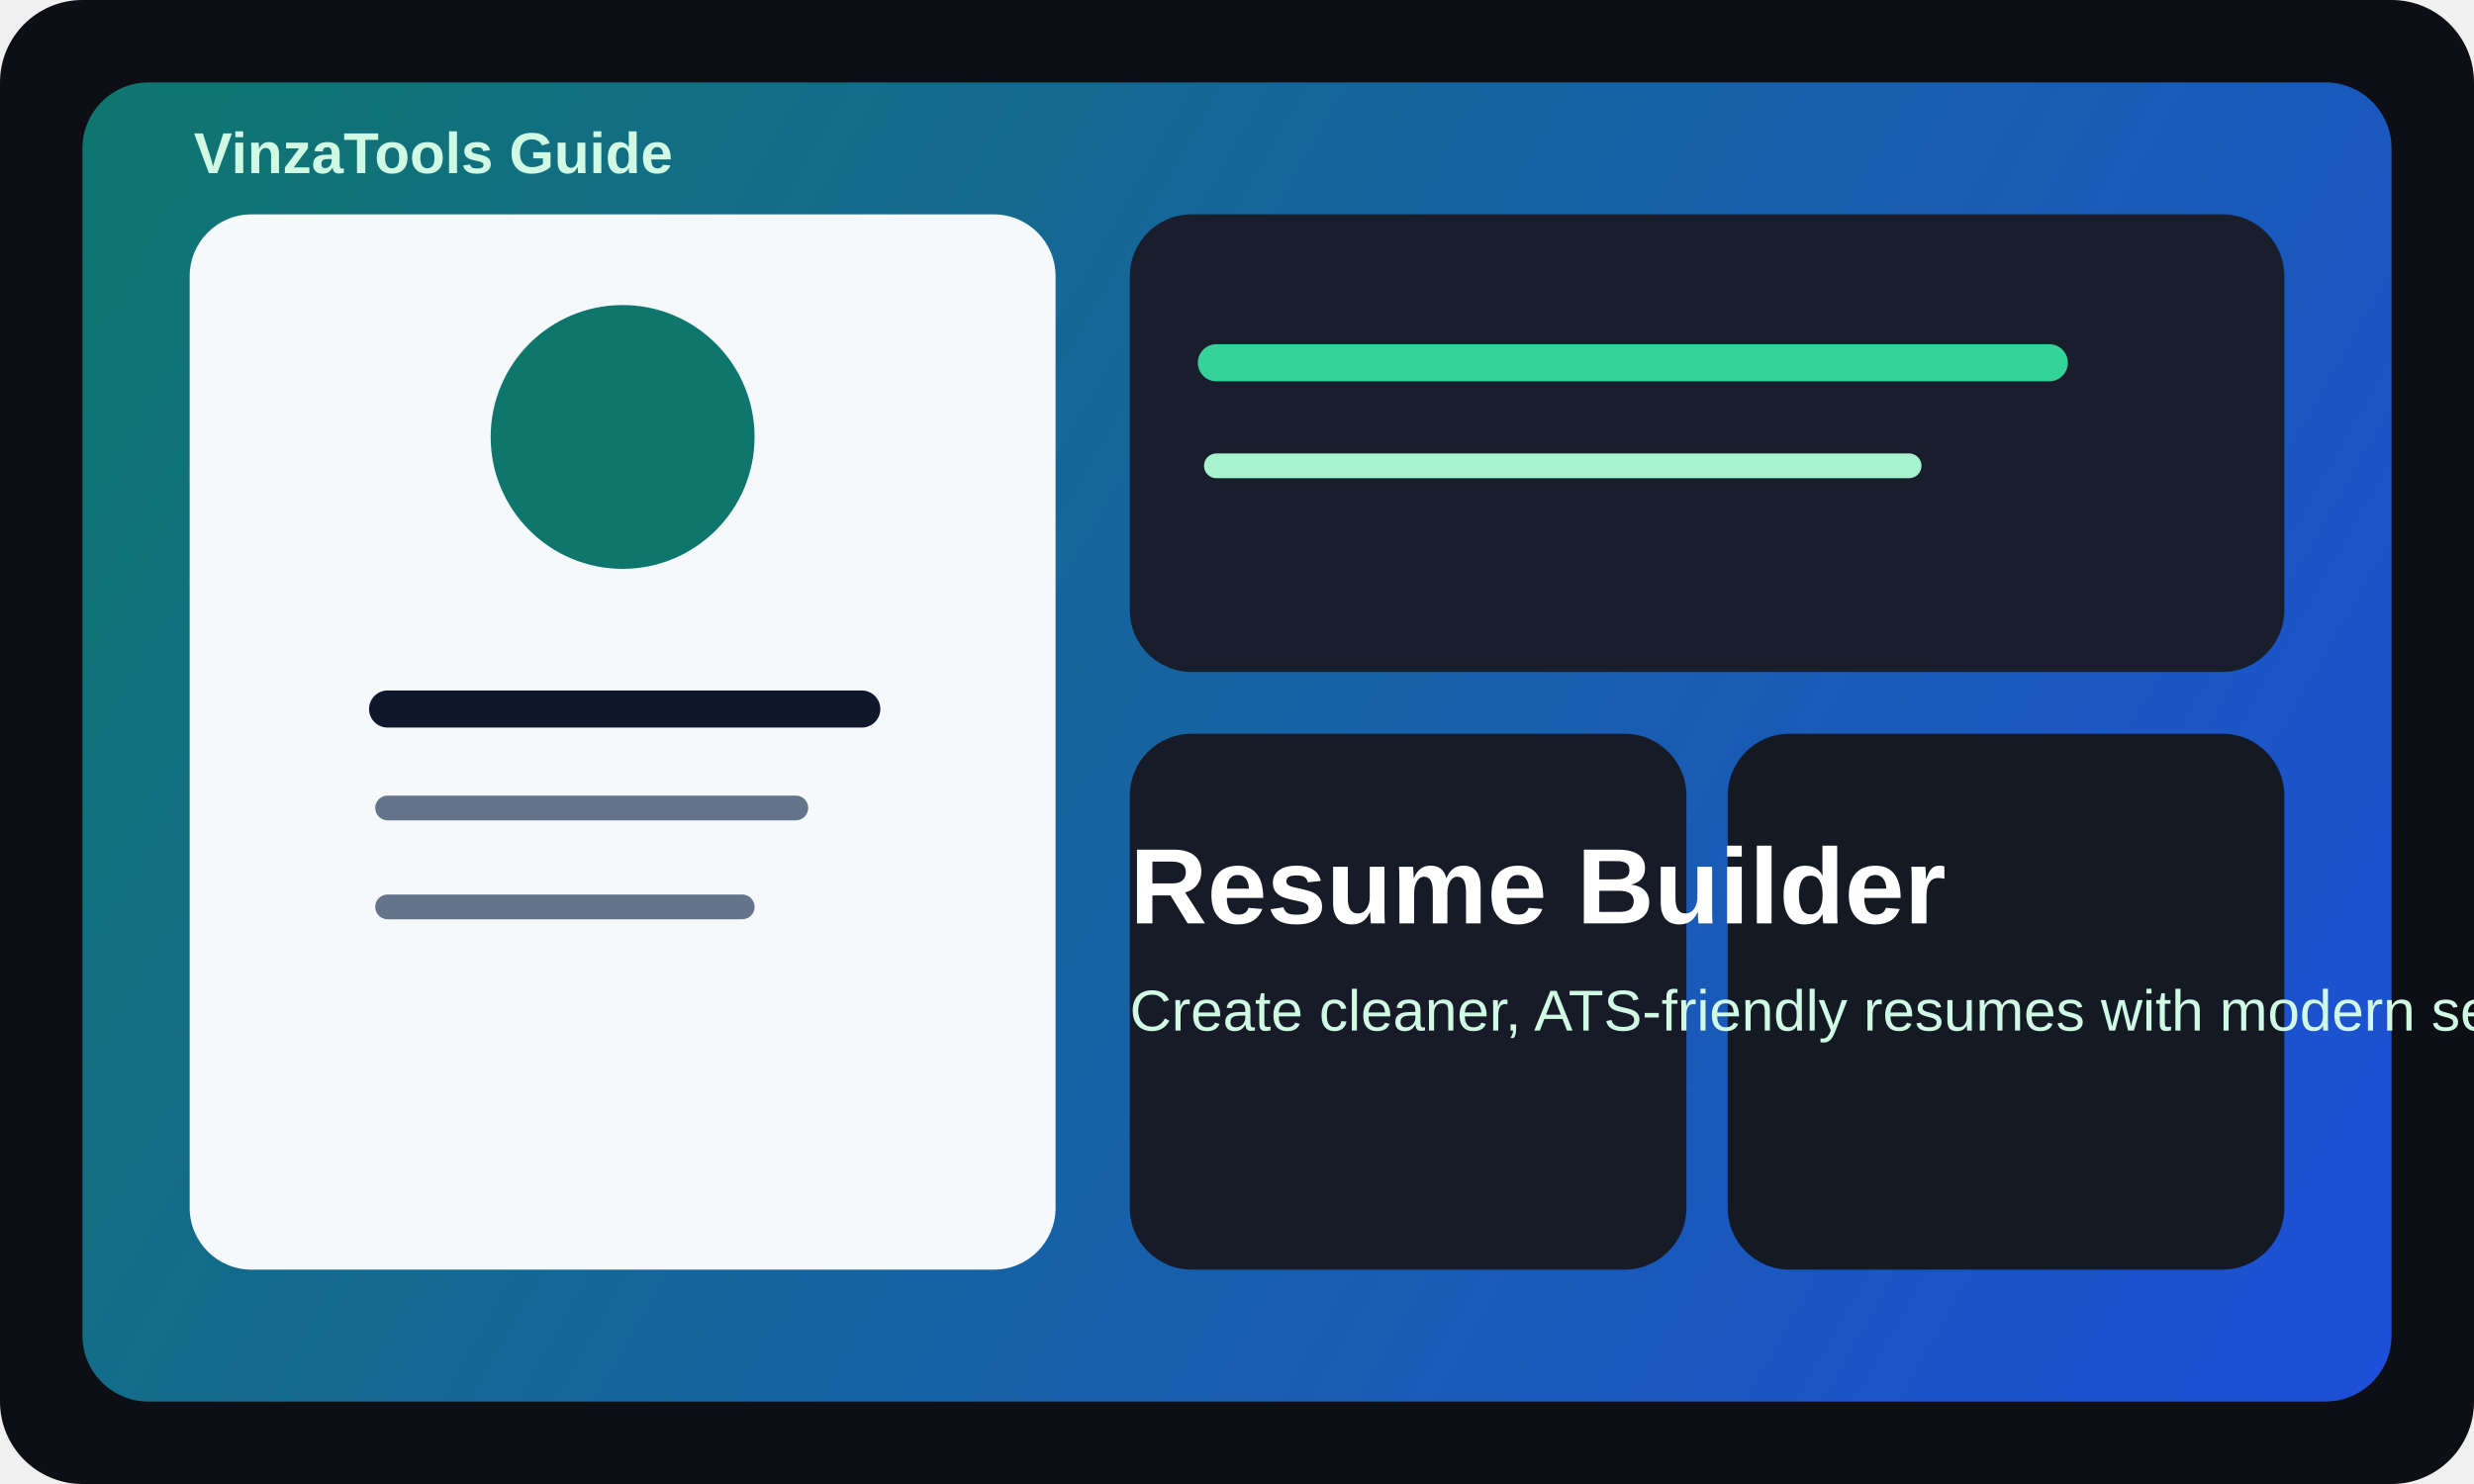
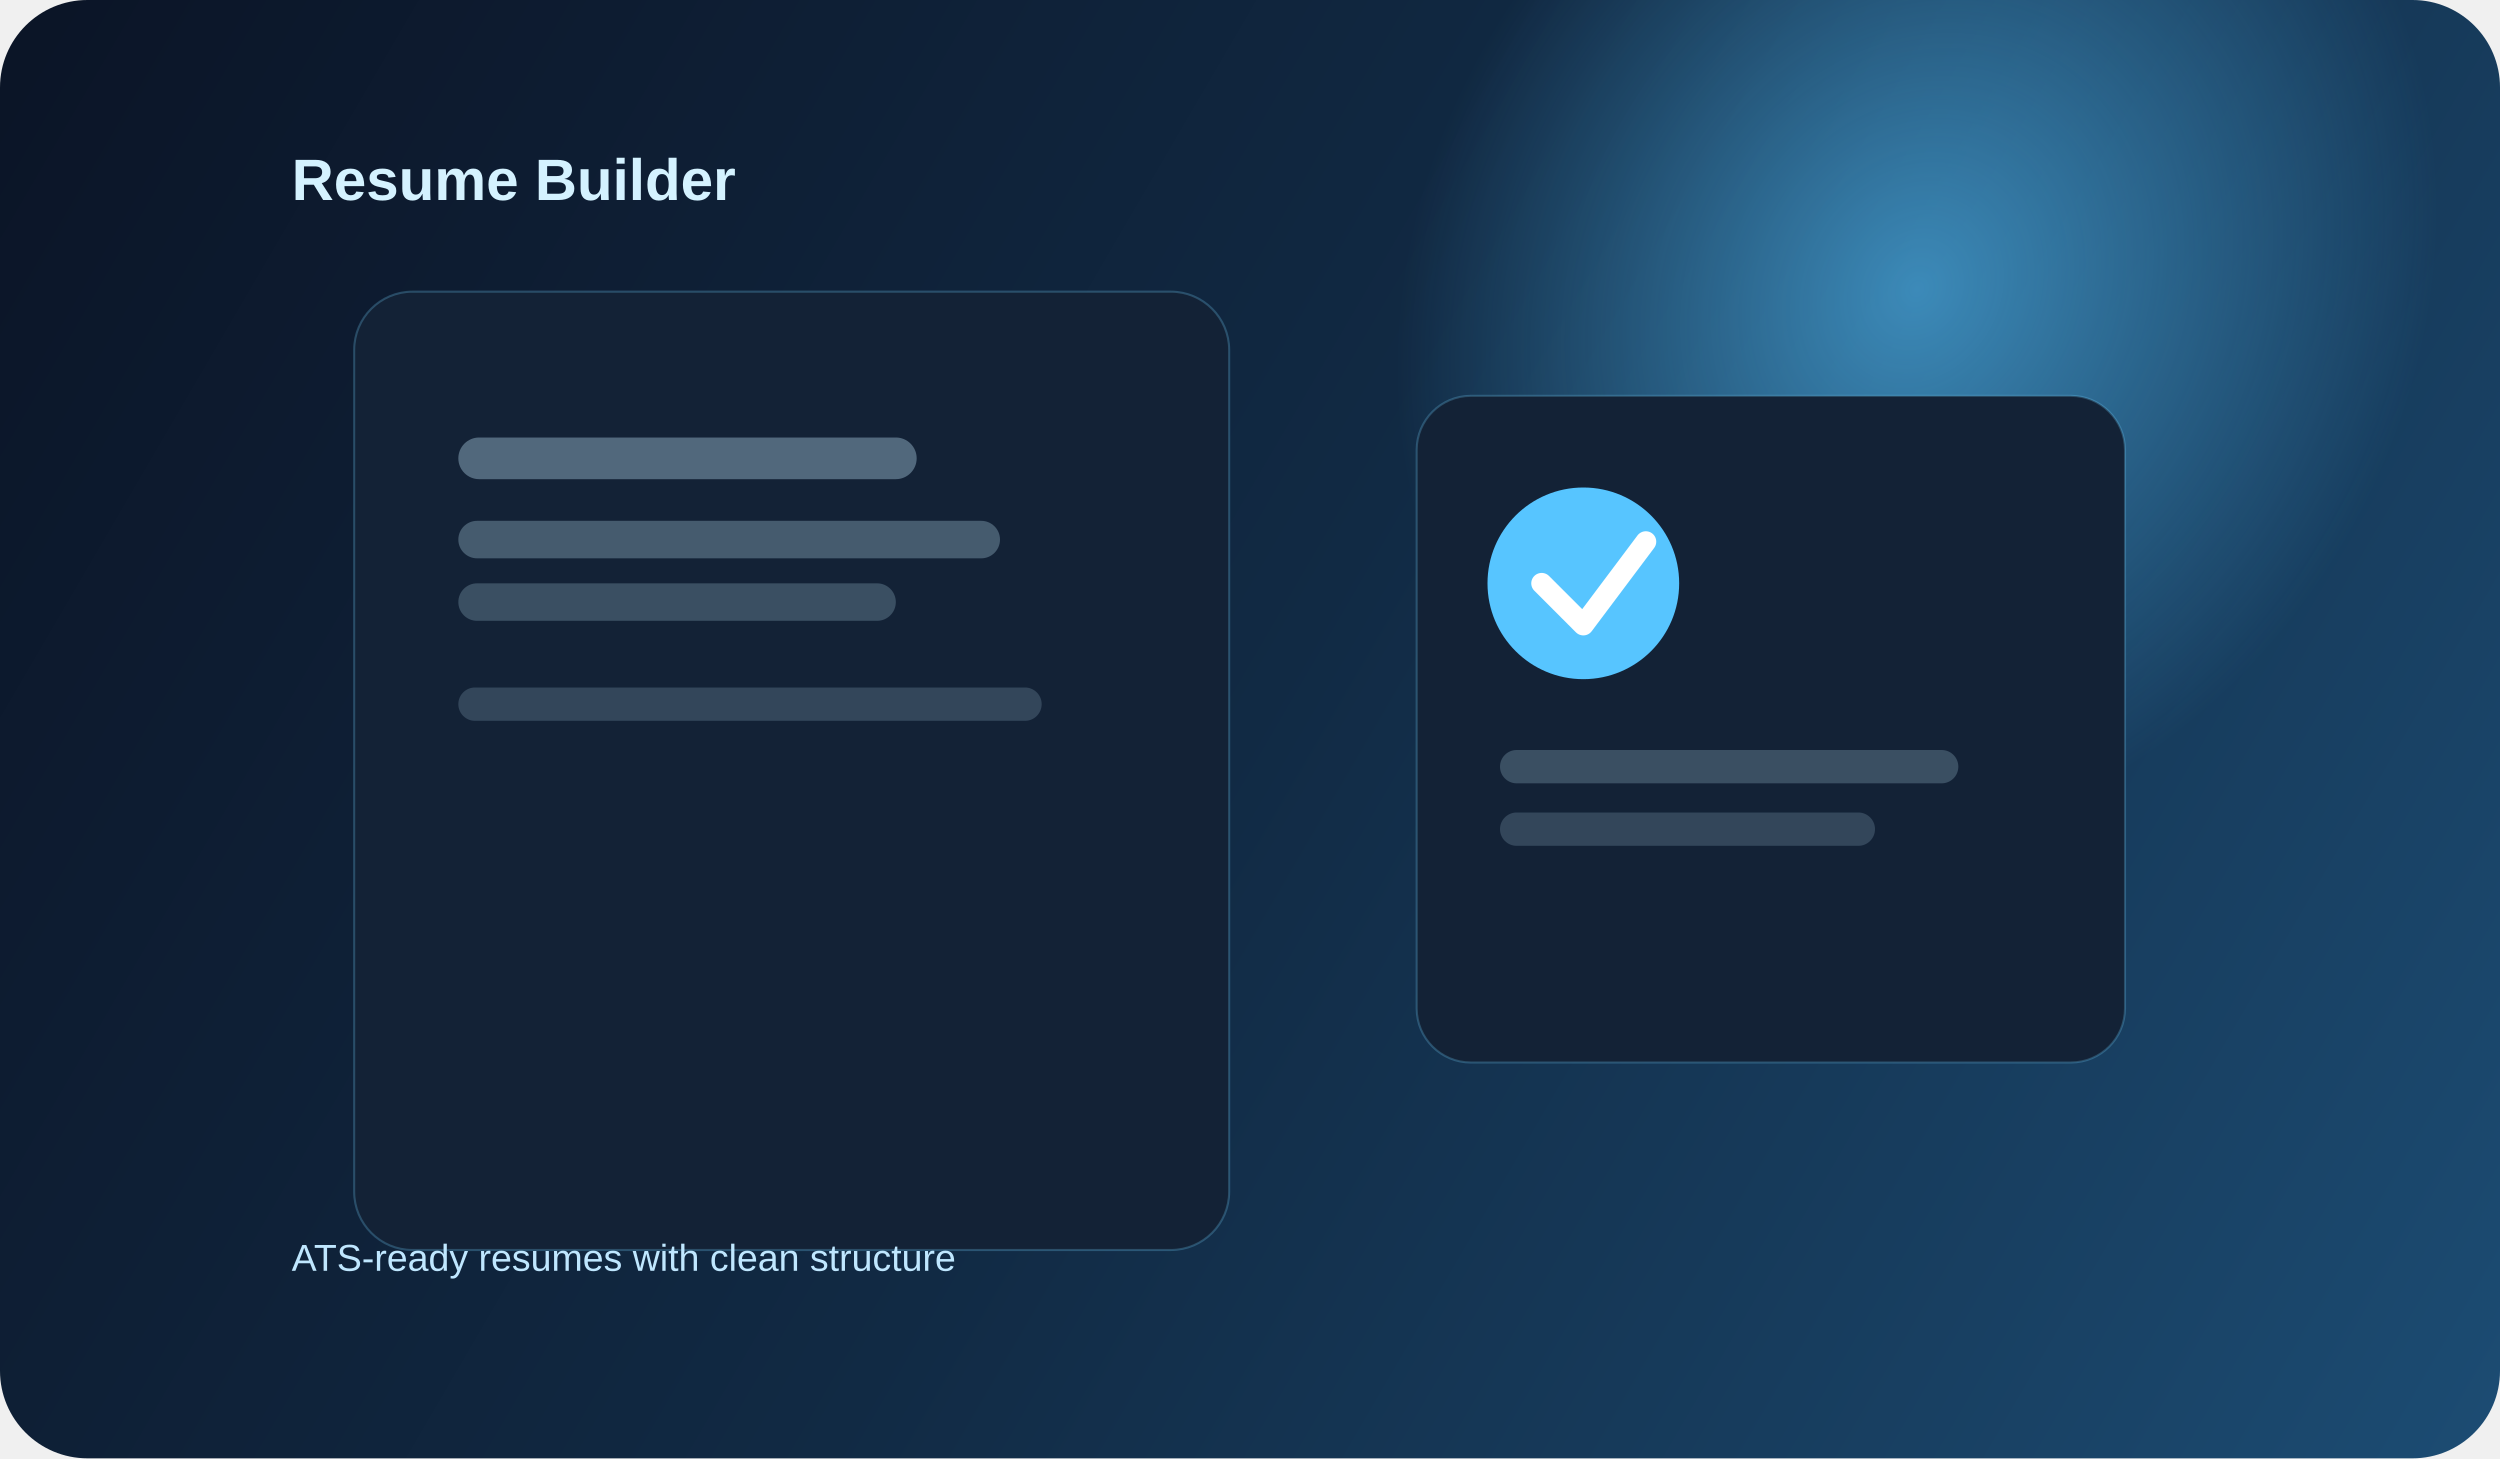
- <svg xmlns="http://www.w3.org/2000/svg" width="1200" height="720" viewBox="0 0 1200 720" fill="none">
-   <rect width="1200" height="720" rx="40" fill="#0E0F14" />
-   <rect x="40" y="40" width="1120" height="640" rx="32" fill="url(#bg)" />
-   <rect x="92" y="104" width="420" height="512" rx="30" fill="#FFFFFF" fill-opacity="0.96" />
-   <rect x="548" y="104" width="560" height="222" rx="30" fill="#191E2C" />
-   <rect x="548" y="356" width="270" height="260" rx="30" fill="#171B28" />
-   <rect x="838" y="356" width="270" height="260" rx="30" fill="#141A24" />
-   <circle cx="302" cy="212" r="64" fill="#0F766E" />
-   <path d="M188 344H418" stroke="#0F172A" stroke-width="18" stroke-linecap="round" />
-   <path d="M188 392H386" stroke="#64748B" stroke-width="12" stroke-linecap="round" />
-   <path d="M188 440H360" stroke="#64748B" stroke-width="12" stroke-linecap="round" />
-   <path d="M590 176H994" stroke="#34D399" stroke-width="18" stroke-linecap="round" />
-   <path d="M590 226H926" stroke="#A7F3D0" stroke-width="12" stroke-linecap="round" />
-   <text x="94" y="84" fill="#D1FAE5" font-family="Arial, sans-serif" font-size="28" font-weight="700">VinzaTools Guide</text>
-   <text x="548" y="448" fill="white" font-family="Arial, sans-serif" font-size="52" font-weight="800">Resume Builder</text>
-   <text x="548" y="500" fill="#D1FAE5" font-family="Arial, sans-serif" font-size="28" font-weight="500">Create cleaner, ATS-friendly resumes with modern sections and exports.</text>
+ <svg xmlns="http://www.w3.org/2000/svg" width="1200" height="700" viewBox="0 0 1200 700" fill="none">
  <defs>
-     <linearGradient id="bg" x1="40" y1="40" x2="1160" y2="680" gradientUnits="userSpaceOnUse">
-       <stop stop-color="#0F766E" />
-       <stop offset="1" stop-color="#1D4ED8" />
+     <linearGradient id="bg" x1="0" y1="0" x2="1200" y2="700" gradientUnits="userSpaceOnUse">
+       <stop stop-color="#0B1426" />
+       <stop offset="0.5" stop-color="#112A44" />
+       <stop offset="1" stop-color="#1C4C73" />
    </linearGradient>
+     <radialGradient id="glow" cx="0" cy="0" r="1" gradientUnits="userSpaceOnUse" gradientTransform="translate(920 140) rotate(120) scale(280 240)">
+       <stop stop-color="#57C5FF" stop-opacity="0.6" />
+       <stop offset="1" stop-color="#57C5FF" stop-opacity="0" />
+     </radialGradient>
  </defs>
+   <rect width="1200" height="700" rx="42" fill="url(#bg)" />
+   <rect width="1200" height="700" rx="42" fill="url(#glow)" />
+   <g>
+     <rect x="170" y="140" width="420" height="460" rx="28" fill="#132236" stroke="#75D6FF" stroke-opacity="0.25" />
+     <rect x="220" y="210" width="220" height="20" rx="10" fill="#C7ECFF" fill-opacity="0.35" />
+     <rect x="220" y="250" width="260" height="18" rx="9" fill="#C7ECFF" fill-opacity="0.28" />
+     <rect x="220" y="280" width="210" height="18" rx="9" fill="#C7ECFF" fill-opacity="0.22" />
+     <rect x="220" y="330" width="280" height="16" rx="8" fill="#C7ECFF" fill-opacity="0.18" />
+   </g>
+   <g>
+     <rect x="680" y="190" width="340" height="320" rx="26" fill="#132236" stroke="#75D6FF" stroke-opacity="0.25" />
+     <circle cx="760" cy="280" r="46" fill="#57C5FF" />
+     <path d="M740 280L760 300L790 260" stroke="white" stroke-width="10" stroke-linecap="round" stroke-linejoin="round" />
+     <rect x="720" y="360" width="220" height="16" rx="8" fill="#C7ECFF" fill-opacity="0.22" />
+     <rect x="720" y="390" width="180" height="16" rx="8" fill="#C7ECFF" fill-opacity="0.18" />
+   </g>
+   <text x="140" y="96" fill="#D4F2FF" font-size="28" font-family="Arial" font-weight="700">Resume Builder</text>
+   <text x="140" y="610" fill="#BFE7FF" font-size="18" font-family="Arial">ATS-ready resumes with clean structure</text>
</svg>
